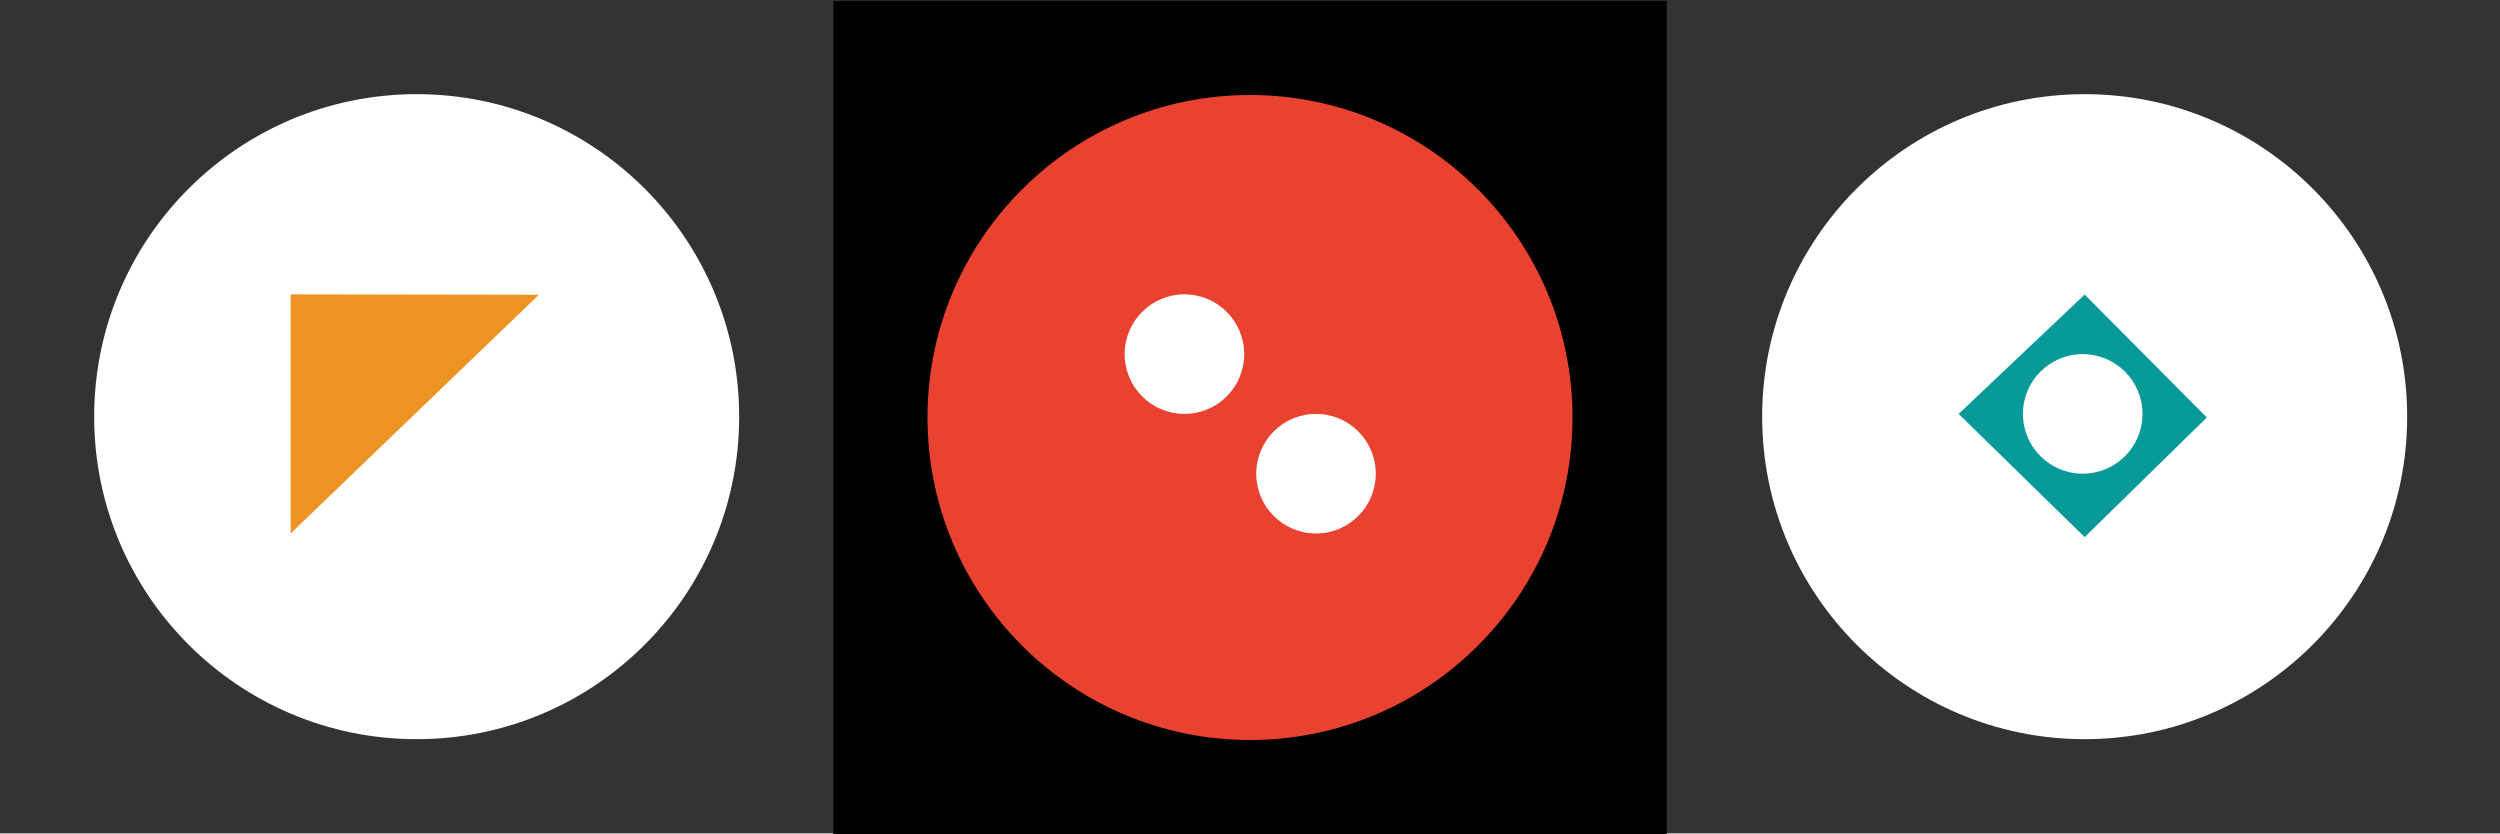
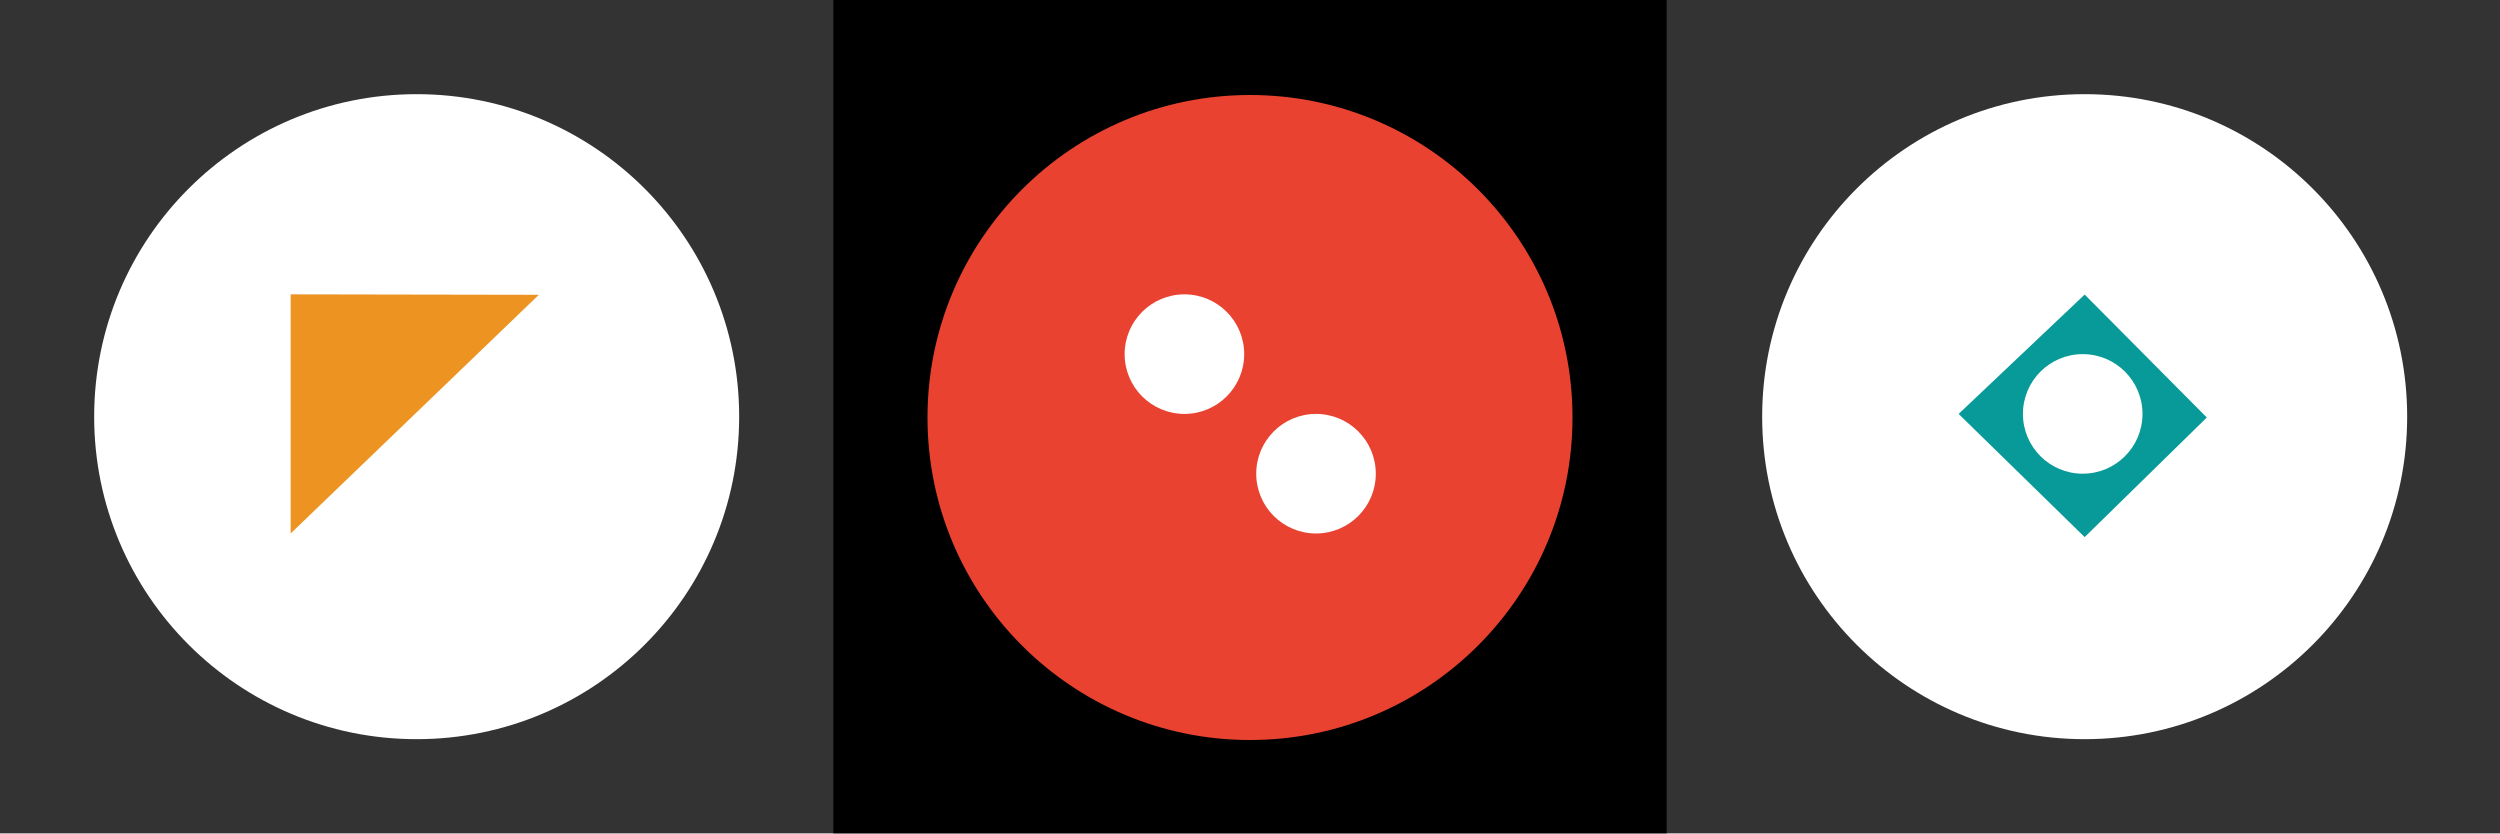
<svg xmlns="http://www.w3.org/2000/svg" version="1.1" id="Layer_1" x="0px" y="0px" width="3000px" height="1000px" viewBox="0 0 3000 1000" enable-background="new 0 0 3000 1000" xml:space="preserve">
-   <rect fill="#333333" width="3000" height="1000" />
-   <rect x="1000.006" y="1.001" width="1000" height="1000" />
+   <rect x="-1" fill="#333333" width="3002" height="1000" />
+   <rect x="1000.006" width="1000" height="1000" />
  <circle fill="#FFFFFF" cx="500" cy="500" r="387" />
  <circle fill="#E94230" cx="1500" cy="501.001" r="387" />
  <circle fill="#FFFFFF" cx="2501.6" cy="500" r="387" />
  <polygon fill="#EC9322" points="348.781,640.174 348.781,353.217 646.607,353.75 " />
  <circle fill="#FFFFFF" cx="1421.301" cy="424.957" r="71.739" />
  <circle fill="#FFFFFF" cx="1579.216" cy="568.435" r="71.739" />
  <polygon fill="#089A98" points="2648.17,501.002 2501.6,644.521 2350.344,496.695 2501.602,353.488 " />
  <circle fill="#FFFFFF" cx="2499.257" cy="496.695" r="71.739" />
</svg>
